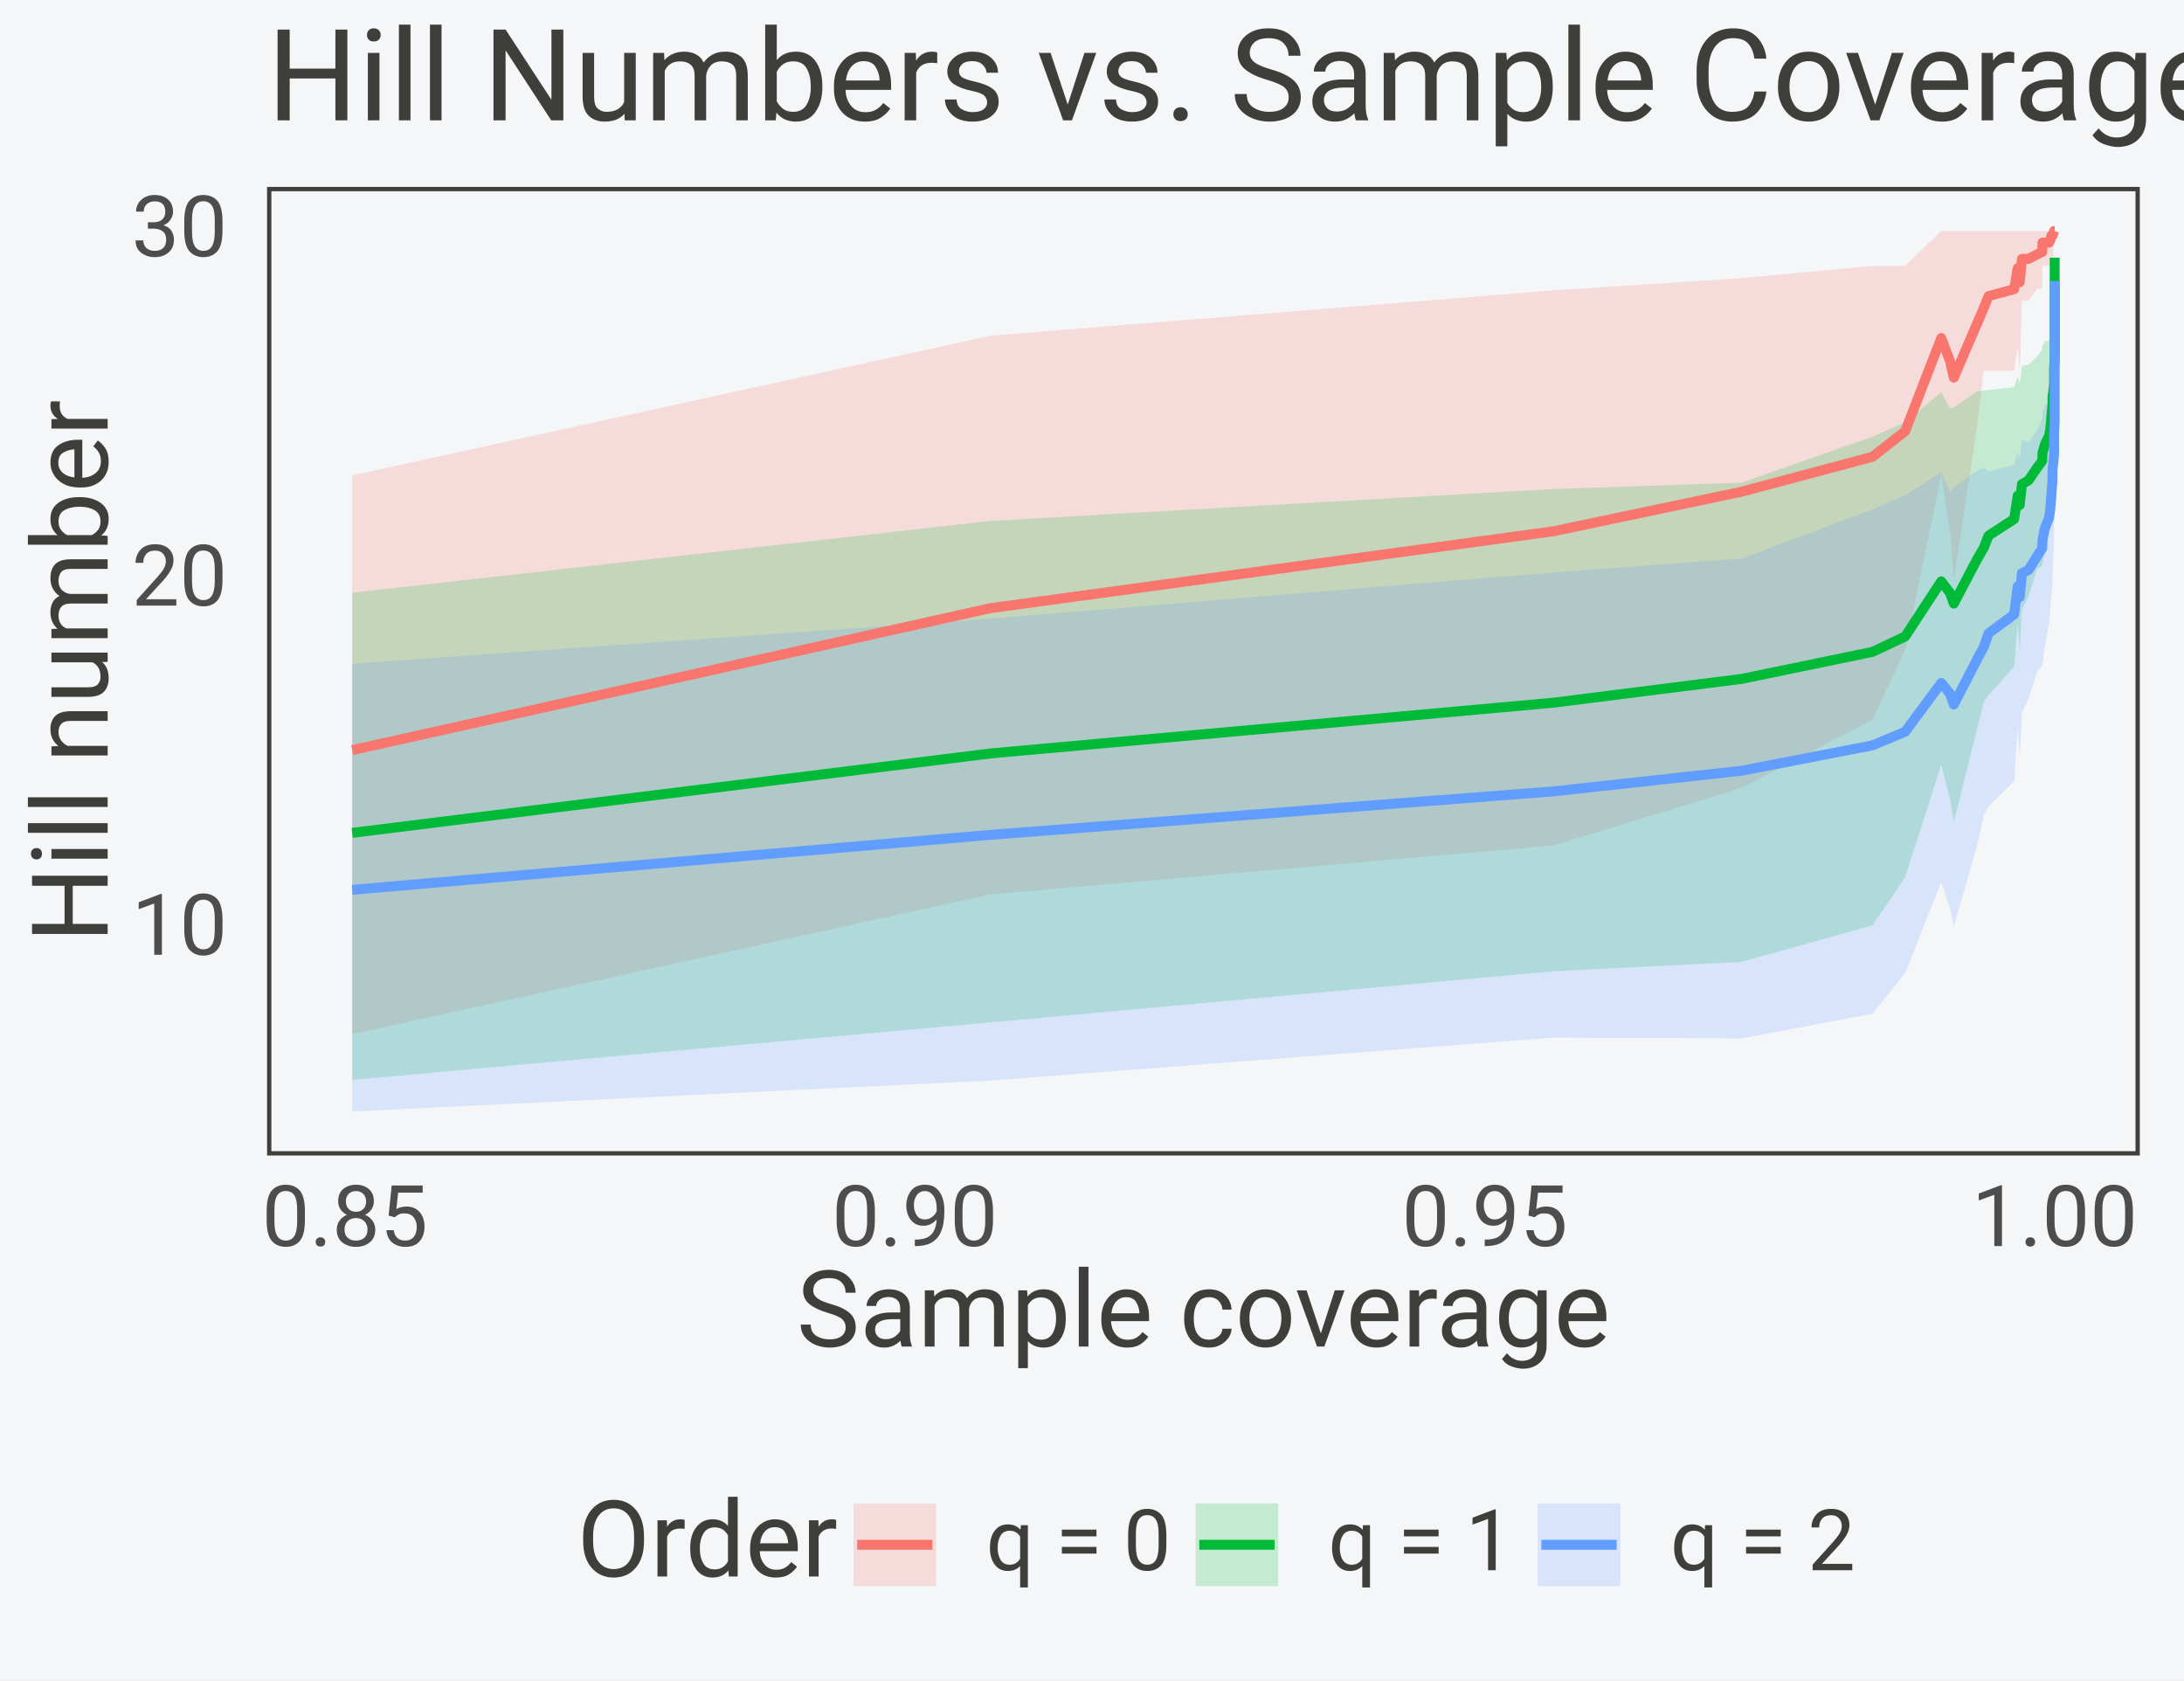
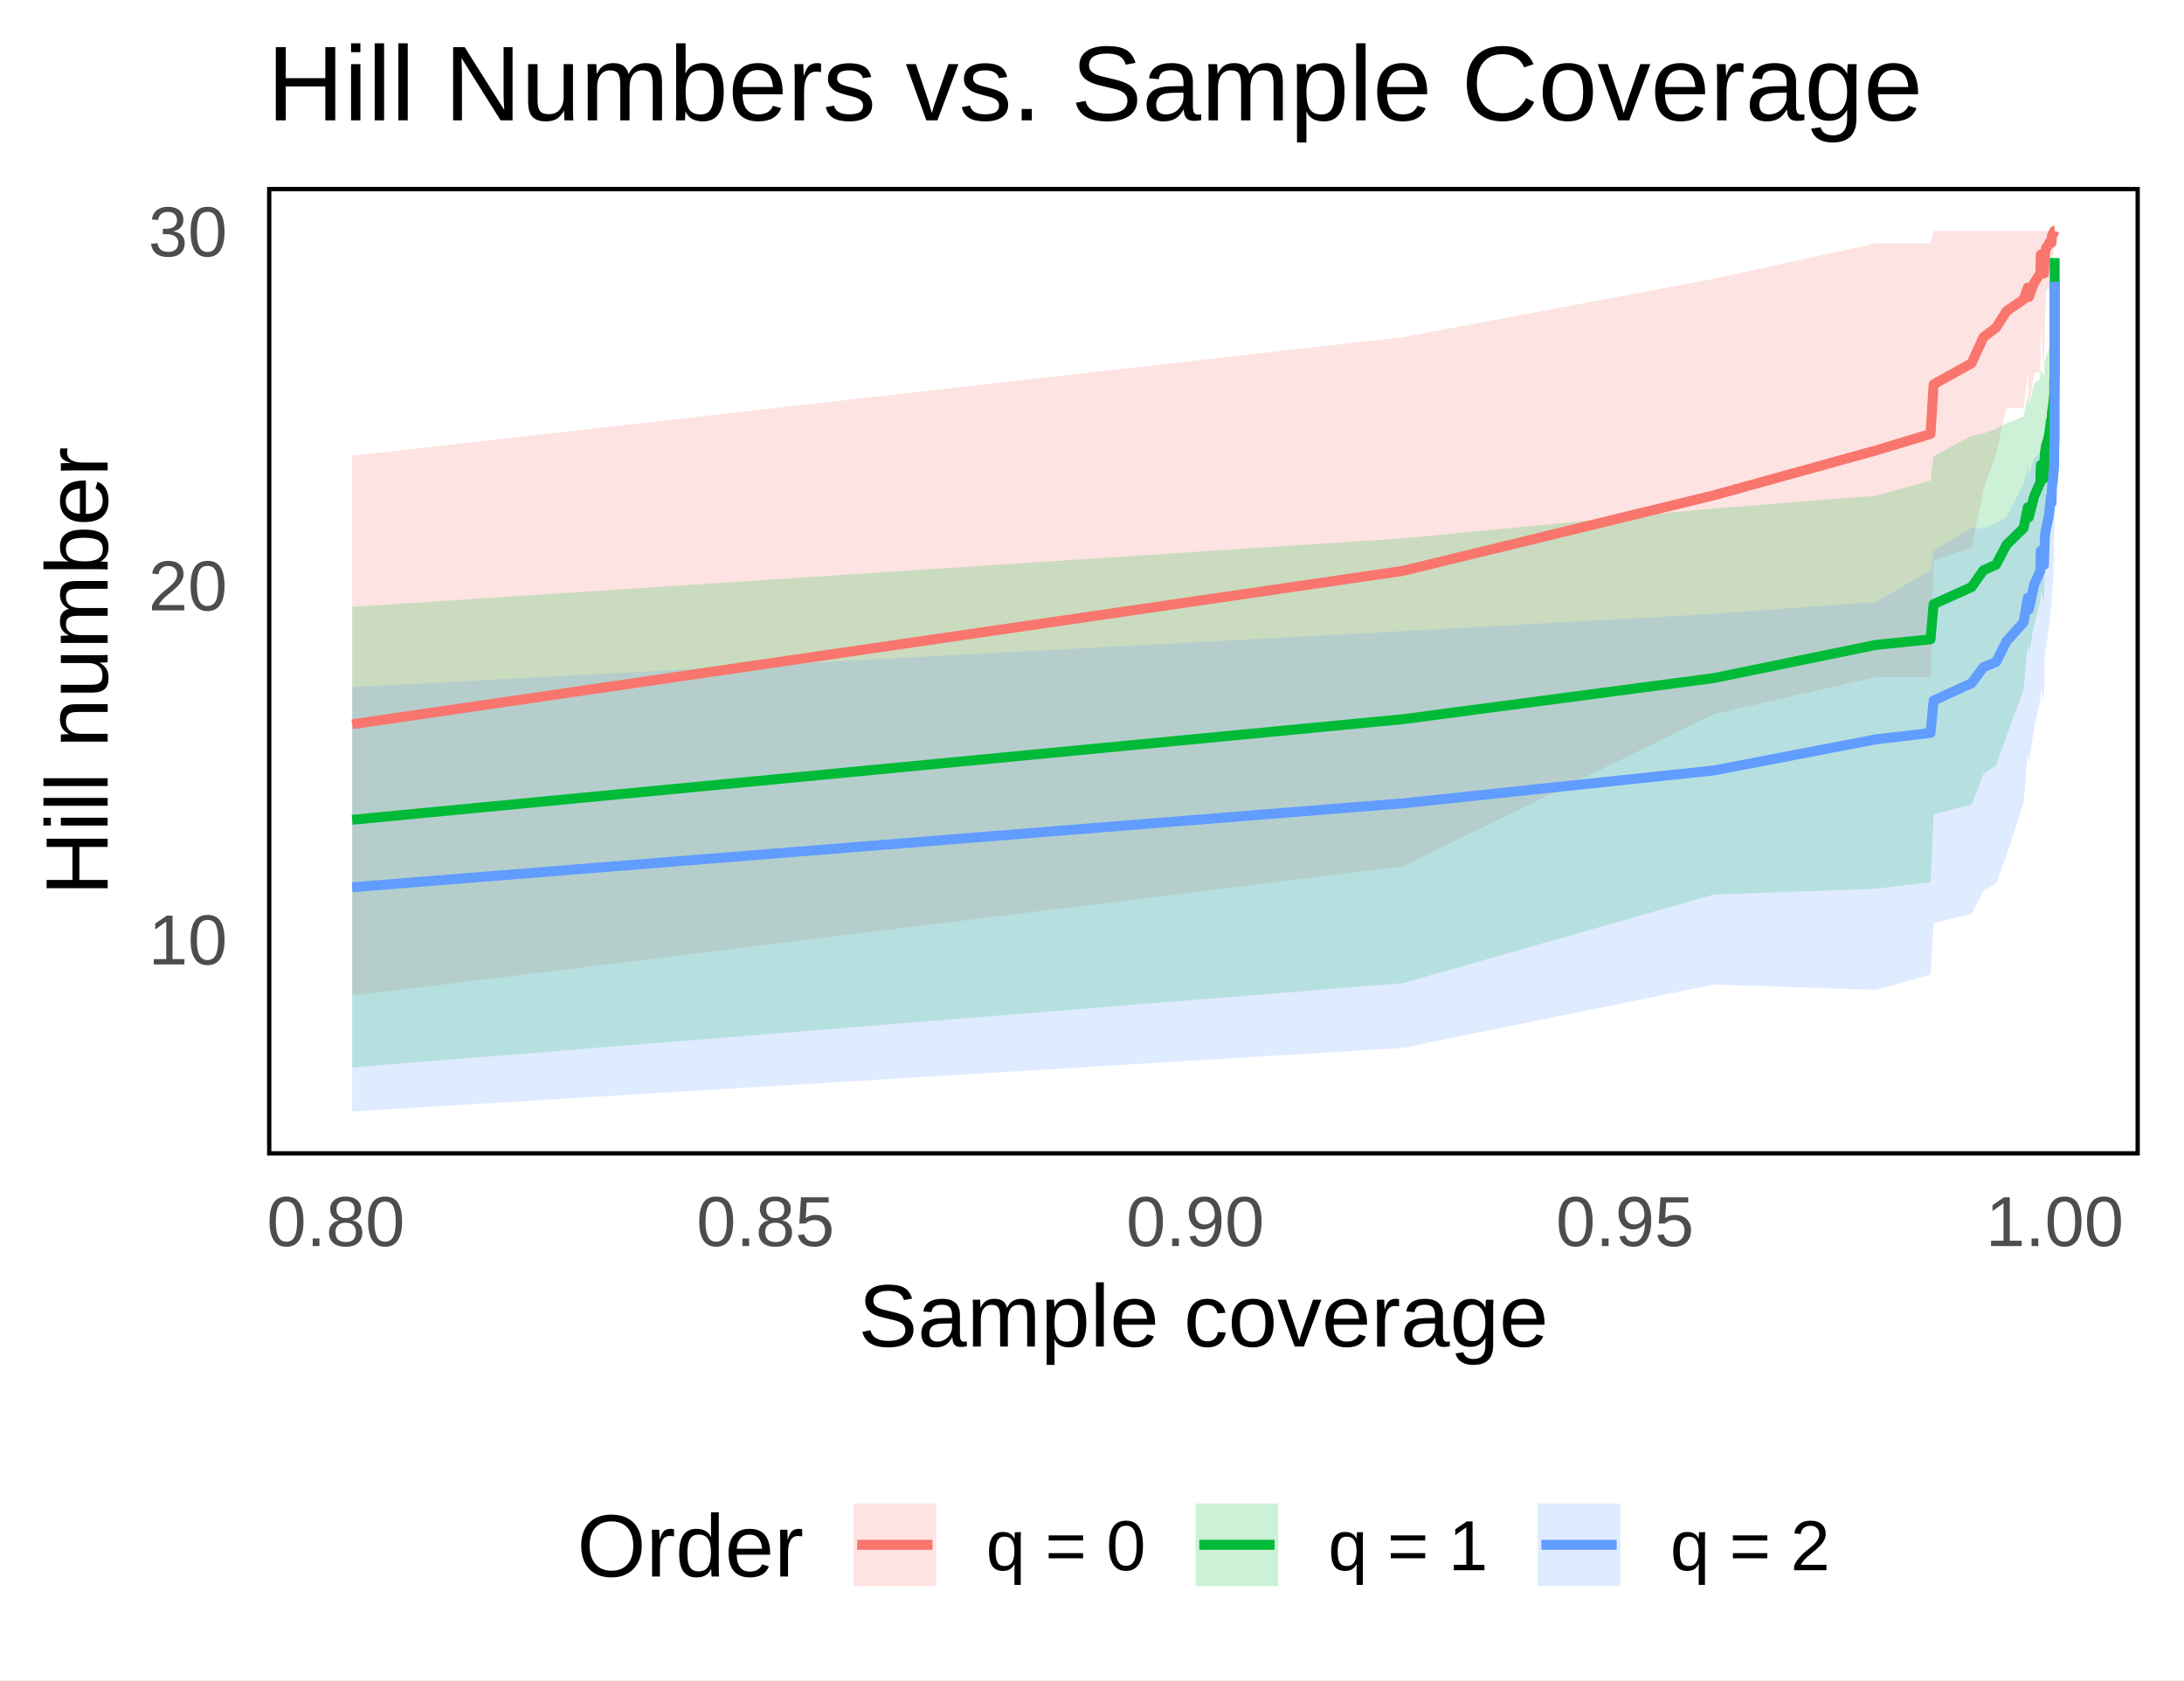
<svg xmlns="http://www.w3.org/2000/svg" width="468.00pt" height="360.00pt" viewBox="0 0 468.00 360.00">
  <g class="svglite">
    <defs>
      <style type="text/css">
-     /* theme-aware-processed */
-     .svglite line, .svglite polyline, .svglite polygon, .svglite path, .svglite circle {
+     .svglite line, .svglite polyline, .svglite polygon, .svglite path, .svglite rect, .svglite circle {
      fill: none;
-       stroke: #3E3F3A;
-       stroke-linecap: round;
-       stroke-linejoin: round;
-       stroke-miterlimit: 10.00;
-     }
-     .svglite &gt; g &gt; rect {
-       fill: none;
-       stroke: #3E3F3A;
+       stroke: #000000;
      stroke-linecap: round;
      stroke-linejoin: round;
      stroke-miterlimit: 10.00;
    }
    .svglite text {
      white-space: pre;
-       fill: #3E3F3A;
    }
    .svglite g.glyphgroup path {
      fill: inherit;
      stroke: none;
    }
  </style>
    </defs>
-     <rect class="svg-bg" width="100%" height="100%" style="stroke: none; fill: #F5F6F8;" />
+     <rect width="100%" height="100%" style="stroke: none; fill: #FFFFFF;" />
    <defs>
      <clipPath id="cpMC4wMHw0NjguMDB8MC4wMHwzNjAuMDA=">
        <rect x="0.00" y="0.00" width="468.00" height="360.00" />
      </clipPath>
    </defs>
    <g clip-path="url(#cpMC4wMHw0NjguMDB8MC4wMHwzNjAuMDA=)">
-       <rect x="0.00" y="0.00" width="468.00" height="360.00" style="stroke-width: 1.84; stroke: none;" /> fill: #F5F6F8;' /&gt;
- </g>
+       <rect x="0.00" y="0.00" width="468.00" height="360.00" style="stroke-width: 1.84; stroke: none;" />
+     </g>
    <defs>
      <clipPath id="cpNTcuMjN8NDU4LjU0fDQwLjA1fDI0Ny41OQ==">
        <rect x="57.23" y="40.05" width="401.30" height="207.53" />
      </clipPath>
    </defs>
    <g clip-path="url(#cpNTcuMjN8NDU4LjU0fDQwLjA1fDI0Ny41OQ==)">
      <rect x="57.23" y="40.05" width="401.30" height="207.53" style="stroke-width: 1.84;" />
-       <polygon points="75.47,101.86 212.26,71.93 332.89,62.21 373.21,59.59 401.26,56.97 408.25,56.97 415.98,49.49 417.87,49.49 418.67,49.49 423.61,49.49 425.11,49.49 426.11,49.49 431.60,49.49 432.36,49.49 432.80,49.49 433.27,49.49 434.66,49.49 436.58,49.49 437.62,49.49 437.67,49.49 438.21,49.49 439.09,49.49 439.36,49.49 439.59,49.49 439.81,49.49 439.83,49.49 440.01,49.49 440.16,49.49 440.17,49.49 440.17,49.49 440.17,49.49 440.29,49.49 440.29,49.49 440.29,49.49 440.29,49.49 440.29,49.49 440.29,49.49 440.29,49.49 440.29,49.49 440.29,49.49 440.29,49.49 440.29,49.49 440.29,49.49 440.29,49.49 440.29,49.49 440.29,49.49 440.29,49.49 440.29,49.49 440.29,49.49 440.29,49.49 440.29,49.49 440.29,49.49 440.29,49.49 440.29,49.49 440.29,49.49 440.29,49.49 440.29,49.49 440.29,49.49 440.29,49.49 440.29,49.49 440.29,49.49 440.29,49.49 440.29,49.49 440.29,49.49 440.29,49.49 440.29,49.49 440.29,49.49 440.29,49.49 440.29,49.49 440.29,49.49 440.29,49.49 440.29,49.49 440.29,49.49 440.29,49.49 440.29,49.49 440.29,49.49 440.29,49.49 440.29,49.49 440.29,49.49 440.29,49.49 440.29,49.49 440.29,49.49 440.29,49.49 440.29,49.49 440.29,49.49 440.29,49.49 440.29,49.49 440.29,49.49 440.29,49.49 440.17,49.49 440.17,49.49 440.17,49.49 440.16,49.49 440.01,54.35 439.83,56.97 439.81,56.97 439.59,56.97 439.36,56.97 439.09,56.97 438.21,56.97 437.67,56.97 437.62,61.83 436.58,61.83 434.66,64.45 433.27,64.45 432.80,79.42 432.36,74.18 431.60,79.42 426.11,79.42 425.11,79.42 423.61,91.76 418.67,124.31 417.87,114.21 415.98,101.86 408.25,139.27 401.26,154.24 373.21,168.83 332.89,181.17 212.26,191.65 75.47,221.58 " style="stroke-width: 0.00; stroke: none; stroke-linecap: butt; fill: #F8766D; fill-opacity: 0.20;" />
-       <polyline points="75.47,101.86 212.26,71.93 332.89,62.21 373.21,59.59 401.26,56.97 408.25,56.97 415.98,49.49 417.87,49.49 418.67,49.49 423.61,49.49 425.11,49.49 426.11,49.49 431.60,49.49 432.36,49.49 432.80,49.49 433.27,49.49 434.66,49.49 436.58,49.49 437.62,49.49 437.67,49.49 438.21,49.49 439.09,49.49 439.36,49.49 439.59,49.49 439.81,49.49 439.83,49.49 440.01,49.49 440.16,49.49 440.17,49.49 440.17,49.49 440.17,49.49 440.29,49.49 440.29,49.49 440.29,49.49 440.29,49.49 440.29,49.49 440.29,49.49 440.29,49.49 440.29,49.49 440.29,49.49 440.29,49.49 440.29,49.49 440.29,49.49 440.29,49.49 440.29,49.49 440.29,49.49 440.29,49.49 440.29,49.49 440.29,49.49 440.29,49.49 440.29,49.49 440.29,49.49 440.29,49.49 440.29,49.49 440.29,49.49 440.29,49.49 440.29,49.49 440.29,49.49 440.29,49.49 440.29,49.49 " style="stroke-width: 1.84; stroke: none; stroke-linecap: butt;" />
-       <polyline points="440.29,49.49 440.29,49.49 440.29,49.49 440.29,49.49 440.29,49.49 440.29,49.49 440.29,49.49 440.29,49.49 440.29,49.49 440.29,49.49 440.29,49.49 440.29,49.49 440.29,49.49 440.29,49.49 440.29,49.49 440.29,49.49 440.29,49.49 440.29,49.49 440.29,49.49 440.29,49.49 440.29,49.49 440.29,49.49 440.29,49.49 440.29,49.49 440.29,49.49 440.29,49.49 440.29,49.49 440.29,49.49 440.29,49.49 440.17,49.49 440.17,49.49 440.17,49.49 440.16,49.49 440.01,54.35 439.83,56.97 439.81,56.97 439.59,56.97 439.36,56.97 439.09,56.97 438.21,56.97 437.67,56.97 437.62,61.83 436.58,61.83 434.66,64.45 433.27,64.45 432.80,79.42 432.36,74.18 431.60,79.42 426.11,79.42 425.11,79.42 423.61,91.76 418.67,124.31 417.87,114.21 415.98,101.86 408.25,139.27 401.26,154.24 373.21,168.83 332.89,181.17 212.26,191.65 75.47,221.58 " style="stroke-width: 1.84; stroke: none; stroke-linecap: butt;" />
-       <polygon points="75.47,127.00 212.26,111.61 332.89,104.78 373.21,103.41 401.26,93.55 408.25,90.49 415.98,84.02 417.87,87.49 418.67,87.26 423.61,83.89 425.11,83.66 426.11,83.56 431.60,82.95 432.36,80.60 432.80,82.16 433.27,78.41 434.66,78.19 436.58,76.34 437.62,74.87 437.67,74.05 438.21,73.12 439.09,73.02 439.36,71.84 439.59,70.37 439.81,69.27 439.83,67.72 440.01,67.23 440.16,66.12 440.17,65.50 440.17,64.51 440.17,63.68 440.29,63.05 440.29,62.81 440.29,62.19 440.29,61.93 440.29,61.14 440.29,60.00 440.29,59.56 440.29,59.40 440.29,58.80 440.29,58.40 440.29,58.19 440.29,58.15 440.29,57.97 440.29,57.71 440.29,57.48 440.29,57.15 440.29,57.09 440.29,56.84 440.29,56.69 440.29,56.51 440.29,56.26 440.29,56.11 440.29,56.01 440.29,56.00 440.29,55.82 440.29,55.52 440.29,55.36 440.29,55.30 440.29,55.21 440.29,55.21 440.29,55.72 440.29,56.12 440.29,57.09 440.29,58.16 440.29,59.40 440.29,61.57 440.29,63.17 440.29,64.34 440.29,67.34 440.29,68.19 440.29,68.54 440.29,68.85 440.29,70.18 440.29,70.85 440.29,71.69 440.29,72.21 440.29,73.36 440.29,74.28 440.29,75.12 440.29,75.50 440.29,78.36 440.29,80.07 440.29,83.05 440.29,86.37 440.29,87.89 440.29,89.63 440.29,90.53 440.29,91.80 440.17,94.20 440.17,95.24 440.17,95.30 440.16,97.73 440.01,102.04 439.83,105.54 439.81,106.83 439.59,109.18 439.36,111.21 439.09,113.76 438.21,117.98 437.67,120.88 437.62,121.27 436.58,121.80 434.66,127.81 433.27,130.63 432.80,139.25 432.36,133.74 431.60,142.84 426.11,148.98 425.11,150.34 423.61,156.39 418.67,176.06 417.87,171.25 415.98,163.85 408.25,187.95 401.26,198.26 373.21,206.08 332.89,208.09 212.26,219.05 75.47,231.37 " style="stroke-width: 0.00; stroke: none; stroke-linecap: butt; fill: #00BA38; fill-opacity: 0.20;" />
-       <polyline points="75.47,127.00 212.26,111.61 332.89,104.78 373.21,103.41 401.26,93.55 408.25,90.49 415.98,84.02 417.87,87.49 418.67,87.26 423.61,83.89 425.11,83.66 426.11,83.56 431.60,82.95 432.36,80.60 432.80,82.16 433.27,78.41 434.66,78.19 436.58,76.34 437.62,74.87 437.67,74.05 438.21,73.12 439.09,73.02 439.36,71.84 439.59,70.37 439.81,69.27 439.83,67.72 440.01,67.23 440.16,66.12 440.17,65.50 440.17,64.51 440.17,63.68 440.29,63.05 440.29,62.81 440.29,62.19 440.29,61.93 440.29,61.14 440.29,60.00 440.29,59.56 440.29,59.40 440.29,58.80 440.29,58.40 440.29,58.19 440.29,58.15 440.29,57.97 440.29,57.71 440.29,57.48 440.29,57.15 440.29,57.09 440.29,56.84 440.29,56.69 440.29,56.51 440.29,56.26 440.29,56.11 440.29,56.01 440.29,56.00 440.29,55.82 440.29,55.52 440.29,55.36 440.29,55.30 440.29,55.21 " style="stroke-width: 1.84; stroke: none; stroke-linecap: butt;" />
-       <polyline points="440.29,55.21 440.29,55.72 440.29,56.12 440.29,57.09 440.29,58.16 440.29,59.40 440.29,61.57 440.29,63.17 440.29,64.34 440.29,67.34 440.29,68.19 440.29,68.54 440.29,68.85 440.29,70.18 440.29,70.85 440.29,71.69 440.29,72.21 440.29,73.36 440.29,74.28 440.29,75.12 440.29,75.50 440.29,78.36 440.29,80.07 440.29,83.05 440.29,86.37 440.29,87.89 440.29,89.63 440.29,90.53 440.29,91.80 440.17,94.20 440.17,95.24 440.17,95.30 440.16,97.73 440.01,102.04 439.83,105.54 439.81,106.83 439.59,109.18 439.36,111.21 439.09,113.76 438.21,117.98 437.67,120.88 437.62,121.27 436.58,121.80 434.66,127.81 433.27,130.63 432.80,139.25 432.36,133.74 431.60,142.84 426.11,148.98 425.11,150.34 423.61,156.39 418.67,176.06 417.87,171.25 415.98,163.85 408.25,187.95 401.26,198.26 373.21,206.08 332.89,208.09 212.26,219.05 75.47,231.37 " style="stroke-width: 1.84; stroke: none; stroke-linecap: butt;" />
-       <polygon points="75.47,142.20 212.26,132.54 332.89,122.65 373.21,119.67 401.26,109.11 408.25,106.13 415.98,101.16 417.87,105.29 418.67,104.50 423.61,100.88 425.11,100.15 426.11,101.04 431.60,99.57 432.36,96.79 432.80,98.45 433.27,94.25 434.66,94.66 436.58,92.07 437.62,89.82 437.67,88.31 438.21,86.67 439.09,86.57 439.36,85.29 439.59,83.69 439.81,81.96 439.83,79.70 440.01,79.00 440.16,77.37 440.17,76.56 440.17,74.54 440.17,73.33 440.29,72.42 440.29,72.00 440.29,71.06 440.29,70.73 440.29,69.42 440.29,68.03 440.29,67.34 440.29,67.14 440.29,66.16 440.29,65.47 440.29,65.29 440.29,64.97 440.29,64.69 440.29,64.23 440.29,63.89 440.29,63.17 440.29,62.99 440.29,62.81 440.29,62.68 440.29,62.49 440.29,62.03 440.29,61.77 440.29,61.53 440.29,61.49 440.29,61.26 440.29,60.79 440.29,60.50 440.29,60.38 440.29,60.21 440.29,60.21 440.29,61.09 440.29,61.75 440.29,63.30 440.29,65.00 440.29,66.86 440.29,69.80 440.29,71.92 440.29,73.46 440.29,77.08 440.29,78.02 440.29,78.68 440.29,79.19 440.29,80.93 440.29,81.95 440.29,83.16 440.29,83.92 440.29,85.92 440.29,86.84 440.29,87.75 440.29,88.44 440.29,91.48 440.29,93.46 440.29,97.06 440.29,100.99 440.29,102.74 440.29,104.78 440.29,105.97 440.29,107.47 440.17,110.17 440.17,111.43 440.17,111.73 440.16,115.12 440.01,119.08 439.83,122.68 439.81,124.88 439.59,127.88 439.36,130.14 439.09,133.39 438.21,138.47 437.67,142.13 437.62,142.65 436.58,143.86 434.66,149.82 433.27,152.73 432.80,162.15 432.36,155.99 431.60,167.37 426.11,172.84 425.11,174.53 423.61,181.37 418.67,198.51 417.87,194.66 415.98,188.95 408.25,208.48 401.26,217.19 373.21,222.49 332.89,222.32 212.26,231.51 75.47,238.15 " style="stroke-width: 0.00; stroke: none; stroke-linecap: butt; fill: #619CFF; fill-opacity: 0.20;" />
-       <polyline points="75.47,142.20 212.26,132.54 332.89,122.65 373.21,119.67 401.26,109.11 408.25,106.13 415.98,101.16 417.87,105.29 418.67,104.50 423.61,100.88 425.11,100.15 426.11,101.04 431.60,99.57 432.36,96.79 432.80,98.45 433.27,94.25 434.66,94.66 436.58,92.07 437.62,89.82 437.67,88.31 438.21,86.67 439.09,86.57 439.36,85.29 439.59,83.69 439.81,81.96 439.83,79.70 440.01,79.00 440.16,77.37 440.17,76.56 440.17,74.54 440.17,73.33 440.29,72.42 440.29,72.00 440.29,71.06 440.29,70.73 440.29,69.42 440.29,68.03 440.29,67.34 440.29,67.14 440.29,66.16 440.29,65.47 440.29,65.29 440.29,64.97 440.29,64.69 440.29,64.23 440.29,63.89 440.29,63.17 440.29,62.99 440.29,62.81 440.29,62.68 440.29,62.49 440.29,62.03 440.29,61.77 440.29,61.53 440.29,61.49 440.29,61.26 440.29,60.79 440.29,60.50 440.29,60.38 440.29,60.21 " style="stroke-width: 1.84; stroke: none; stroke-linecap: butt;" />
-       <polyline points="440.29,60.21 440.29,61.09 440.29,61.75 440.29,63.30 440.29,65.00 440.29,66.86 440.29,69.80 440.29,71.92 440.29,73.46 440.29,77.08 440.29,78.02 440.29,78.68 440.29,79.19 440.29,80.93 440.29,81.95 440.29,83.16 440.29,83.92 440.29,85.92 440.29,86.84 440.29,87.75 440.29,88.44 440.29,91.48 440.29,93.46 440.29,97.06 440.29,100.99 440.29,102.74 440.29,104.78 440.29,105.97 440.29,107.47 440.17,110.17 440.17,111.43 440.17,111.73 440.16,115.12 440.01,119.08 439.83,122.68 439.81,124.88 439.59,127.88 439.36,130.14 439.09,133.39 438.21,138.47 437.67,142.13 437.62,142.65 436.58,143.86 434.66,149.82 433.27,152.73 432.80,162.15 432.36,155.99 431.60,167.37 426.11,172.84 425.11,174.53 423.61,181.37 418.67,198.51 417.87,194.66 415.98,188.95 408.25,208.48 401.26,217.19 373.21,222.49 332.89,222.32 212.26,231.51 75.47,238.15 " style="stroke-width: 1.84; stroke: none; stroke-linecap: butt;" />
-       <polyline points="75.47,160.72 212.26,130.30 332.89,113.83 373.21,105.35 401.26,97.87 408.25,92.39 415.98,72.43 417.87,77.42 418.67,80.91 423.61,69.44 425.11,65.95 426.11,63.45 431.60,61.96 432.36,57.47 432.80,60.46 433.27,55.47 434.66,55.47 436.58,54.48 437.62,53.98 437.67,51.98 438.21,51.98 439.09,51.98 439.36,51.48 439.59,50.48 439.81,50.48 439.83,50.48 440.01,49.99 440.16,49.49 440.17,49.49 440.17,49.49 440.17,49.49 440.29,49.49 440.29,49.49 440.29,49.49 440.29,49.49 440.29,49.49 440.29,49.49 440.29,49.49 440.29,49.49 440.29,49.49 440.29,49.49 440.29,49.49 440.29,49.49 440.29,49.49 440.29,49.49 440.29,49.49 440.29,49.49 440.29,49.49 440.29,49.49 440.29,49.49 440.29,49.49 440.29,49.49 440.29,49.49 440.29,49.49 440.29,49.49 440.29,49.49 440.29,49.49 440.29,49.49 440.29,49.49 440.29,49.49 " style="stroke-width: 2.13; stroke: #F8766D; stroke-linecap: butt;" />
-       <polyline points="75.47,178.45 212.26,161.43 332.89,150.56 373.21,145.46 401.26,139.67 408.25,136.37 415.98,124.56 417.87,127.05 418.67,129.33 423.61,119.93 425.11,117.34 426.11,114.78 431.60,111.21 432.36,106.20 432.80,108.20 433.27,103.74 434.66,102.94 436.58,100.15 437.62,98.75 437.67,97.07 438.21,95.15 439.09,93.37 439.36,91.80 439.59,89.18 439.81,86.74 439.83,84.98 440.01,83.73 440.16,82.35 440.17,81.02 440.17,79.95 440.17,78.90 440.29,77.14 440.29,75.98 440.29,74.82 440.29,73.89 440.29,72.80 440.29,71.34 440.29,70.25 440.29,69.23 440.29,68.00 440.29,67.40 440.29,66.88 440.29,66.25 440.29,65.48 440.29,64.81 440.29,63.83 440.29,63.09 440.29,62.26 440.29,61.44 440.29,60.80 440.29,60.34 440.29,59.43 440.29,58.69 440.29,57.88 440.29,57.29 440.29,56.77 440.29,56.24 440.29,55.74 440.29,55.47 440.29,55.21 " style="stroke-width: 2.13; stroke: #00BA38; stroke-linecap: butt;" />
-       <polyline points="75.47,190.65 212.26,178.87 332.89,169.56 373.21,165.14 401.26,159.70 408.25,156.78 415.98,146.34 417.87,148.63 418.67,150.95 423.61,141.38 425.11,138.58 426.11,135.71 431.60,131.64 432.36,125.63 432.80,127.93 433.27,122.82 434.66,122.13 436.58,119.07 437.62,117.46 437.67,115.70 438.21,113.07 439.09,110.96 439.36,108.97 439.59,105.90 439.81,103.01 439.83,100.60 440.01,99.02 440.16,97.34 440.17,95.57 440.17,93.97 440.17,92.54 440.29,90.44 440.29,88.92 440.29,87.35 440.29,86.09 440.29,84.71 440.29,82.90 440.29,81.44 440.29,80.21 440.29,78.67 440.29,77.80 440.29,77.05 440.29,76.17 440.29,75.12 440.29,74.17 440.29,72.78 440.29,71.71 440.29,70.60 440.29,69.46 440.29,68.49 440.29,67.86 440.29,66.66 440.29,65.62 440.29,64.46 440.29,63.58 440.29,62.76 440.29,61.93 440.29,61.12 440.29,60.67 440.29,60.21 " style="stroke-width: 2.13; stroke: #619CFF; stroke-linecap: butt;" />
+       <polygon points="75.47,97.66 300.65,72.24 367.23,59.73 401.93,52.14 413.69,52.14 414.34,49.49 422.49,49.49 425.03,49.49 427.72,49.49 429.96,49.49 433.62,49.49 434.53,49.49 434.75,49.49 435.89,49.49 437.21,49.49 437.32,49.49 437.99,49.49 438.18,49.49 438.47,49.49 438.93,49.49 439.13,49.49 439.50,49.49 439.62,49.49 439.70,49.49 439.95,49.49 440.06,49.49 440.19,49.49 440.19,49.49 440.20,49.49 440.29,49.49 440.29,49.49 440.29,49.49 440.29,49.49 440.29,49.49 440.29,49.49 440.29,49.49 440.29,49.49 440.29,49.49 440.29,49.49 440.29,49.49 440.29,49.49 440.29,49.49 440.29,49.49 440.29,49.49 440.29,49.49 440.29,49.49 440.29,49.49 440.29,49.49 440.29,49.49 440.29,49.49 440.29,49.49 440.29,49.49 440.29,49.49 440.29,49.49 440.29,49.49 440.29,49.49 440.29,49.49 440.29,49.49 440.29,49.49 440.29,49.49 440.29,49.49 440.29,49.49 440.29,49.49 440.29,49.49 440.29,49.49 440.29,49.49 440.29,49.49 440.29,49.49 440.29,49.49 440.29,49.49 440.29,49.49 440.29,49.49 440.29,49.49 440.29,49.49 440.29,49.49 440.29,49.49 440.29,49.49 440.29,49.49 440.29,49.49 440.29,49.49 440.29,49.49 440.29,49.49 440.29,49.49 440.29,49.49 440.29,49.49 440.29,49.49 440.29,49.49 440.29,49.49 440.29,49.49 440.29,49.49 440.29,49.49 440.20,49.49 440.19,49.49 440.19,49.49 440.06,54.42 439.95,54.42 439.70,57.07 439.62,62.00 439.50,62.00 439.13,62.00 438.93,62.00 438.47,62.00 438.18,69.59 437.99,79.83 437.32,69.59 437.21,79.83 435.89,79.83 434.75,87.42 434.53,79.83 433.62,87.42 429.96,87.42 427.72,97.28 425.03,104.86 422.49,117.38 414.34,120.03 413.69,145.07 401.93,145.07 367.23,153.03 300.65,185.65 75.47,213.34 " style="stroke-width: 0.00; stroke: none; stroke-linecap: butt; fill: #F8766D; fill-opacity: 0.20;" />
+       <polyline points="75.47,97.66 300.65,72.24 367.23,59.73 401.93,52.14 413.69,52.14 414.34,49.49 422.49,49.49 425.03,49.49 427.72,49.49 429.96,49.49 433.62,49.49 434.53,49.49 434.75,49.49 435.89,49.49 437.21,49.49 437.32,49.49 437.99,49.49 438.18,49.49 438.47,49.49 438.93,49.49 439.13,49.49 439.50,49.49 439.62,49.49 439.70,49.49 439.95,49.49 440.06,49.49 440.19,49.49 440.19,49.49 440.20,49.49 440.29,49.49 440.29,49.49 440.29,49.49 440.29,49.49 440.29,49.49 440.29,49.49 440.29,49.49 440.29,49.49 440.29,49.49 440.29,49.49 440.29,49.49 440.29,49.49 440.29,49.49 440.29,49.49 440.29,49.49 440.29,49.49 440.29,49.49 440.29,49.49 440.29,49.49 440.29,49.49 440.29,49.49 440.29,49.49 440.29,49.49 440.29,49.49 440.29,49.49 440.29,49.49 440.29,49.49 440.29,49.49 440.29,49.49 440.29,49.49 440.29,49.49 " style="stroke-width: 1.84; stroke: none; stroke-linecap: butt;" />
+       <polyline points="440.29,49.49 440.29,49.49 440.29,49.49 440.29,49.49 440.29,49.49 440.29,49.49 440.29,49.49 440.29,49.49 440.29,49.49 440.29,49.49 440.29,49.49 440.29,49.49 440.29,49.49 440.29,49.49 440.29,49.49 440.29,49.49 440.29,49.49 440.29,49.49 440.29,49.49 440.29,49.49 440.29,49.49 440.29,49.49 440.29,49.49 440.29,49.49 440.29,49.49 440.29,49.49 440.29,49.49 440.29,49.49 440.29,49.49 440.29,49.49 440.29,49.49 440.20,49.49 440.19,49.49 440.19,49.49 440.06,54.42 439.95,54.42 439.70,57.07 439.62,62.00 439.50,62.00 439.13,62.00 438.93,62.00 438.47,62.00 438.18,69.59 437.99,79.83 437.32,69.59 437.21,79.83 435.89,79.83 434.75,87.42 434.53,79.83 433.62,87.42 429.96,87.42 427.72,97.28 425.03,104.86 422.49,117.38 414.34,120.03 413.69,145.07 401.93,145.07 367.23,153.03 300.65,185.65 75.47,213.34 " style="stroke-width: 1.84; stroke: none; stroke-linecap: butt;" />
+       <polygon points="75.47,130.03 300.65,115.35 367.23,108.95 401.93,106.23 413.69,102.98 414.34,97.77 422.49,93.34 425.03,92.87 427.72,91.87 429.96,90.68 433.62,89.28 434.53,84.75 434.75,87.16 435.89,82.16 437.21,81.11 437.32,79.13 437.99,80.56 438.18,77.27 438.47,76.39 438.93,74.78 439.13,74.25 439.50,73.43 439.62,73.45 439.70,73.35 439.95,72.35 440.06,72.30 440.19,71.28 440.19,70.85 440.20,69.97 440.29,67.99 440.29,66.88 440.29,66.00 440.29,64.92 440.29,64.14 440.29,63.06 440.29,62.46 440.29,61.71 440.29,60.41 440.29,60.15 440.29,59.91 440.29,59.76 440.29,59.79 440.29,59.05 440.29,58.32 440.29,58.20 440.29,57.54 440.29,57.34 440.29,57.11 440.29,56.91 440.29,56.80 440.29,56.54 440.29,56.38 440.29,56.17 440.29,55.96 440.29,55.89 440.29,55.72 440.29,55.56 440.29,55.43 440.29,55.38 440.29,55.29 440.29,55.29 440.29,55.81 440.29,56.21 440.29,57.19 440.29,58.28 440.29,59.54 440.29,61.74 440.29,63.99 440.29,64.55 440.29,67.58 440.29,68.44 440.29,68.91 440.29,69.39 440.29,69.77 440.29,71.05 440.29,72.04 440.29,72.56 440.29,72.97 440.29,74.73 440.29,75.80 440.29,77.41 440.29,81.92 440.29,83.14 440.29,85.57 440.29,86.96 440.29,90.77 440.29,91.51 440.29,93.24 440.29,94.29 440.29,95.45 440.29,96.03 440.20,98.43 440.19,100.37 440.19,102.18 440.06,105.52 439.95,106.59 439.70,109.15 439.62,111.39 439.50,110.98 439.13,114.84 438.93,115.28 438.47,117.38 438.18,120.30 437.99,128.88 437.32,126.59 437.21,128.81 435.89,133.85 434.75,139.84 434.53,137.79 433.62,147.78 429.96,157.78 427.72,164.02 425.03,165.83 422.49,172.36 414.34,174.52 413.69,189.02 401.93,190.44 367.23,191.66 300.65,210.65 75.47,228.70 " style="stroke-width: 0.00; stroke: none; stroke-linecap: butt; fill: #00BA38; fill-opacity: 0.20;" />
+       <polyline points="75.47,130.03 300.65,115.35 367.23,108.95 401.93,106.23 413.69,102.98 414.34,97.77 422.49,93.34 425.03,92.87 427.72,91.87 429.96,90.68 433.62,89.28 434.53,84.75 434.75,87.16 435.89,82.16 437.21,81.11 437.32,79.13 437.99,80.56 438.18,77.27 438.47,76.39 438.93,74.78 439.13,74.25 439.50,73.43 439.62,73.45 439.70,73.35 439.95,72.35 440.06,72.30 440.19,71.28 440.19,70.85 440.20,69.97 440.29,67.99 440.29,66.88 440.29,66.00 440.29,64.92 440.29,64.14 440.29,63.06 440.29,62.46 440.29,61.71 440.29,60.41 440.29,60.15 440.29,59.91 440.29,59.76 440.29,59.79 440.29,59.05 440.29,58.32 440.29,58.20 440.29,57.54 440.29,57.34 440.29,57.11 440.29,56.91 440.29,56.80 440.29,56.54 440.29,56.38 440.29,56.17 440.29,55.96 440.29,55.89 440.29,55.72 440.29,55.56 440.29,55.43 440.29,55.38 440.29,55.29 " style="stroke-width: 1.84; stroke: none; stroke-linecap: butt;" />
+       <polyline points="440.29,55.29 440.29,55.81 440.29,56.21 440.29,57.19 440.29,58.28 440.29,59.54 440.29,61.74 440.29,63.99 440.29,64.55 440.29,67.58 440.29,68.44 440.29,68.91 440.29,69.39 440.29,69.77 440.29,71.05 440.29,72.04 440.29,72.56 440.29,72.97 440.29,74.73 440.29,75.80 440.29,77.41 440.29,81.92 440.29,83.14 440.29,85.57 440.29,86.96 440.29,90.77 440.29,91.51 440.29,93.24 440.29,94.29 440.29,95.45 440.29,96.03 440.20,98.43 440.19,100.37 440.19,102.18 440.06,105.52 439.95,106.59 439.70,109.15 439.62,111.39 439.50,110.98 439.13,114.84 438.93,115.28 438.47,117.38 438.18,120.30 437.99,128.88 437.32,126.59 437.21,128.81 435.89,133.85 434.75,139.84 434.53,137.79 433.62,147.78 429.96,157.78 427.72,164.02 425.03,165.83 422.49,172.36 414.34,174.52 413.69,189.02 401.93,190.44 367.23,191.66 300.65,210.65 75.47,228.70 " style="stroke-width: 1.84; stroke: none; stroke-linecap: butt;" />
+       <polygon points="75.47,147.23 300.65,135.23 367.23,131.53 401.93,128.97 413.69,122.23 414.34,117.96 422.49,113.10 425.03,113.24 427.72,112.11 429.96,110.86 433.62,103.61 434.53,99.87 434.75,101.79 435.89,98.15 437.21,96.97 437.32,94.61 437.99,96.23 438.18,92.06 438.47,91.64 438.93,89.65 439.13,88.53 439.50,87.12 439.62,87.27 439.70,86.78 439.95,85.31 440.06,84.77 440.19,83.24 440.19,82.44 440.20,81.13 440.29,78.66 440.29,77.06 440.29,75.78 440.29,74.37 440.29,73.37 440.29,71.92 440.29,71.04 440.29,69.91 440.29,68.34 440.29,68.04 440.29,67.94 440.29,67.86 440.29,67.93 440.29,66.63 440.29,65.17 440.29,64.99 440.29,64.00 440.29,63.63 440.29,63.27 440.29,63.07 440.29,63.04 440.29,62.67 440.29,62.26 440.29,61.88 440.29,61.62 440.29,61.47 440.29,61.23 440.29,60.88 440.29,60.66 440.29,60.53 440.29,60.36 440.29,60.36 440.29,61.26 440.29,61.92 440.29,63.49 440.29,65.22 440.29,67.10 440.29,70.08 440.29,73.02 440.29,73.79 440.29,77.46 440.29,78.42 440.29,79.24 440.29,80.03 440.29,80.64 440.29,82.31 440.29,83.64 440.29,84.40 440.29,85.13 440.29,87.34 440.29,88.83 440.29,90.69 440.29,95.36 440.29,97.14 440.29,99.95 440.29,101.64 440.29,105.53 440.29,106.39 440.29,108.49 440.29,110.03 440.29,111.71 440.29,112.52 440.20,115.10 440.19,117.64 440.19,119.92 440.06,122.85 439.95,124.53 439.70,127.48 439.62,130.42 439.50,129.77 439.13,133.85 438.93,135.03 438.47,138.66 438.18,139.72 437.99,149.90 437.32,147.70 437.21,150.15 435.89,155.95 434.75,163.55 434.53,160.99 433.62,172.09 429.96,183.30 427.72,189.36 425.03,190.80 422.49,195.83 414.34,197.77 413.69,208.84 401.93,212.09 367.23,210.95 300.65,224.52 75.47,238.15 " style="stroke-width: 0.00; stroke: none; stroke-linecap: butt; fill: #619CFF; fill-opacity: 0.20;" />
+       <polyline points="75.47,147.23 300.65,135.23 367.23,131.53 401.93,128.97 413.69,122.23 414.34,117.96 422.49,113.10 425.03,113.24 427.72,112.11 429.96,110.86 433.62,103.61 434.53,99.87 434.75,101.79 435.89,98.15 437.21,96.97 437.32,94.61 437.99,96.23 438.18,92.06 438.47,91.64 438.93,89.65 439.13,88.53 439.50,87.12 439.62,87.27 439.70,86.78 439.95,85.31 440.06,84.77 440.19,83.24 440.19,82.44 440.20,81.13 440.29,78.66 440.29,77.06 440.29,75.78 440.29,74.37 440.29,73.37 440.29,71.92 440.29,71.04 440.29,69.91 440.29,68.34 440.29,68.04 440.29,67.94 440.29,67.86 440.29,67.93 440.29,66.63 440.29,65.17 440.29,64.99 440.29,64.00 440.29,63.63 440.29,63.27 440.29,63.07 440.29,63.04 440.29,62.67 440.29,62.26 440.29,61.88 440.29,61.62 440.29,61.47 440.29,61.23 440.29,60.88 440.29,60.66 440.29,60.53 440.29,60.36 " style="stroke-width: 1.84; stroke: none; stroke-linecap: butt;" />
+       <polyline points="440.29,60.36 440.29,61.26 440.29,61.92 440.29,63.49 440.29,65.22 440.29,67.10 440.29,70.08 440.29,73.02 440.29,73.79 440.29,77.46 440.29,78.42 440.29,79.24 440.29,80.03 440.29,80.64 440.29,82.31 440.29,83.64 440.29,84.40 440.29,85.13 440.29,87.34 440.29,88.83 440.29,90.69 440.29,95.36 440.29,97.14 440.29,99.95 440.29,101.64 440.29,105.53 440.29,106.39 440.29,108.49 440.29,110.03 440.29,111.71 440.29,112.52 440.20,115.10 440.19,117.64 440.19,119.92 440.06,122.85 439.95,124.53 439.70,127.48 439.62,130.42 439.50,129.77 439.13,133.85 438.93,135.03 438.47,138.66 438.18,139.72 437.99,149.90 437.32,147.70 437.21,150.15 435.89,155.95 434.75,163.55 434.53,160.99 433.62,172.09 429.96,183.30 427.72,189.36 425.03,190.80 422.49,195.83 414.34,197.77 413.69,208.84 401.93,212.09 367.23,210.95 300.65,224.52 75.47,238.15 " style="stroke-width: 1.84; stroke: none; stroke-linecap: butt;" />
+       <polyline points="75.47,155.18 300.65,122.31 367.23,106.13 401.93,96.52 413.69,92.98 414.34,82.36 422.49,77.81 425.03,72.24 427.72,70.22 429.96,66.68 433.62,64.15 434.53,61.62 434.75,63.65 435.89,60.61 437.21,58.59 437.32,54.54 437.99,58.59 438.18,54.54 438.47,53.03 438.93,52.52 439.13,52.02 439.50,51.51 439.62,52.02 439.70,50.50 439.95,49.99 440.06,49.99 440.19,49.49 440.19,49.49 440.20,49.49 440.29,49.49 440.29,49.49 440.29,49.49 440.29,49.49 440.29,49.49 440.29,49.49 440.29,49.49 440.29,49.49 440.29,49.49 440.29,49.49 440.29,49.49 440.29,49.49 440.29,49.49 440.29,49.49 440.29,49.49 440.29,49.49 440.29,49.49 440.29,49.49 440.29,49.49 440.29,49.49 440.29,49.49 440.29,49.49 440.29,49.49 440.29,49.49 440.29,49.49 440.29,49.49 440.29,49.49 440.29,49.49 440.29,49.49 440.29,49.49 440.29,49.49 " style="stroke-width: 2.13; stroke: #F8766D; stroke-linecap: butt;" />
+       <polyline points="75.47,175.65 300.65,154.09 367.23,145.29 401.93,138.18 413.69,136.98 414.34,129.45 422.49,125.78 425.03,122.17 427.72,120.99 429.96,116.74 433.62,113.14 434.53,108.68 434.75,110.83 435.89,106.32 437.21,103.35 437.32,99.63 437.99,102.48 438.18,97.09 438.47,95.45 438.93,93.90 439.13,92.85 439.50,90.03 439.62,91.21 439.70,88.36 439.95,86.87 440.06,85.62 440.19,84.48 440.19,83.17 440.20,81.58 440.29,80.01 440.29,79.16 440.29,78.41 440.29,76.73 440.29,75.62 440.29,74.31 440.29,73.02 440.29,71.96 440.29,70.43 440.29,69.56 440.29,68.35 440.29,67.27 440.29,66.26 440.29,65.28 440.29,64.64 440.29,64.21 440.29,63.40 440.29,62.51 440.29,61.94 440.29,61.44 440.29,60.82 440.29,60.07 440.29,59.29 440.29,58.50 440.29,57.73 440.29,57.13 440.29,56.62 440.29,56.22 440.29,55.79 440.29,55.53 440.29,55.29 " style="stroke-width: 2.13; stroke: #00BA38; stroke-linecap: butt;" />
+       <polyline points="75.47,190.10 300.65,172.12 367.23,165.08 401.93,158.42 413.69,157.03 414.34,150.10 422.49,146.37 425.03,142.94 427.72,141.85 429.96,137.40 433.62,133.35 434.53,128.09 434.75,130.59 435.89,125.27 437.21,122.28 437.32,118.02 437.99,121.06 438.18,114.94 438.47,113.06 438.93,111.07 439.13,109.78 439.50,106.27 439.62,107.77 439.70,104.37 439.95,102.62 440.06,101.07 440.19,99.64 440.19,98.05 440.20,96.04 440.29,94.14 440.29,93.01 440.29,91.99 440.29,89.80 440.29,88.38 440.29,86.75 440.29,85.13 440.29,83.75 440.29,81.99 440.29,80.75 440.29,79.25 440.29,77.82 440.29,76.51 440.29,75.11 440.29,74.16 440.29,73.55 440.29,72.34 440.29,71.09 440.29,70.20 440.29,69.44 440.29,68.60 440.29,67.58 440.29,66.50 440.29,65.36 440.29,64.27 440.29,63.40 440.29,62.59 440.29,61.94 440.29,61.24 440.29,60.79 440.29,60.36 " style="stroke-width: 2.13; stroke: #619CFF; stroke-linecap: butt;" />
    </g>
    <g clip-path="url(#cpMC4wMHw0NjguMDB8MC4wMHwzNjAuMDA=)">
-       <text x="48.71" y="204.57" text-anchor="end" style="font-size: 1.52em;fill: #4D4D4D; font-family: &quot;Roboto&quot;, -apple-system, BlinkMacSystemFont, &quot;Segoe UI&quot;, system-ui, sans-serif;">10</text>
-       <text x="48.71" y="129.75" text-anchor="end" style="font-size: 1.52em;fill: #4D4D4D; font-family: &quot;Roboto&quot;, -apple-system, BlinkMacSystemFont, &quot;Segoe UI&quot;, system-ui, sans-serif;">20</text>
-       <text x="48.71" y="54.92" text-anchor="end" style="font-size: 1.52em;fill: #4D4D4D; font-family: &quot;Roboto&quot;, -apple-system, BlinkMacSystemFont, &quot;Segoe UI&quot;, system-ui, sans-serif;">30</text>
-       <text x="73.90" y="266.98" text-anchor="middle" style="font-size: 1.52em;fill: #4D4D4D; font-family: &quot;Roboto&quot;, -apple-system, BlinkMacSystemFont, &quot;Segoe UI&quot;, system-ui, sans-serif;">0.85</text>
-       <text x="196.03" y="266.98" text-anchor="middle" style="font-size: 1.52em;fill: #4D4D4D; font-family: &quot;Roboto&quot;, -apple-system, BlinkMacSystemFont, &quot;Segoe UI&quot;, system-ui, sans-serif;">0.90</text>
-       <text x="318.16" y="266.98" text-anchor="middle" style="font-size: 1.52em;fill: #4D4D4D; font-family: &quot;Roboto&quot;, -apple-system, BlinkMacSystemFont, &quot;Segoe UI&quot;, system-ui, sans-serif;">0.95</text>
-       <text x="440.29" y="266.98" text-anchor="middle" style="font-size: 1.52em;fill: #4D4D4D; font-family: &quot;Roboto&quot;, -apple-system, BlinkMacSystemFont, &quot;Segoe UI&quot;, system-ui, sans-serif;">1.00</text>
-       <text x="257.88" y="288.51" text-anchor="middle" style="font-size: 1.9em; font-family: &quot;Roboto&quot;, -apple-system, BlinkMacSystemFont, &quot;Segoe UI&quot;, system-ui, sans-serif;">Sample coverage</text>
-       <text transform="translate(23.07,143.82) rotate(-90)" text-anchor="middle" style="font-size: 1.9em; font-family: &quot;Roboto&quot;, -apple-system, BlinkMacSystemFont, &quot;Segoe UI&quot;, system-ui, sans-serif;">Hill number</text>
-       <text x="123.64" y="337.79" style="font-size: 1.9em; font-family: &quot;Roboto&quot;, -apple-system, BlinkMacSystemFont, &quot;Segoe UI&quot;, system-ui, sans-serif;">Order</text>
+       <text x="48.71" y="206.64" text-anchor="end" style="font-size: 15.20px;fill: #4D4D4D; font-family: &quot;Arial&quot;;" textLength="16.91px" lengthAdjust="spacingAndGlyphs">10</text>
+       <text x="48.71" y="130.78" text-anchor="end" style="font-size: 15.20px;fill: #4D4D4D; font-family: &quot;Arial&quot;;" textLength="16.91px" lengthAdjust="spacingAndGlyphs">20</text>
+       <text x="48.71" y="54.92" text-anchor="end" style="font-size: 15.20px;fill: #4D4D4D; font-family: &quot;Arial&quot;;" textLength="16.91px" lengthAdjust="spacingAndGlyphs">30</text>
+       <text x="71.96" y="266.98" text-anchor="middle" style="font-size: 15.20px;fill: #4D4D4D; font-family: &quot;Arial&quot;;" textLength="29.58px" lengthAdjust="spacingAndGlyphs">0.80</text>
+       <text x="164.04" y="266.98" text-anchor="middle" style="font-size: 15.20px;fill: #4D4D4D; font-family: &quot;Arial&quot;;" textLength="29.58px" lengthAdjust="spacingAndGlyphs">0.85</text>
+       <text x="256.13" y="266.98" text-anchor="middle" style="font-size: 15.20px;fill: #4D4D4D; font-family: &quot;Arial&quot;;" textLength="29.58px" lengthAdjust="spacingAndGlyphs">0.90</text>
+       <text x="348.21" y="266.98" text-anchor="middle" style="font-size: 15.20px;fill: #4D4D4D; font-family: &quot;Arial&quot;;" textLength="29.58px" lengthAdjust="spacingAndGlyphs">0.95</text>
+       <text x="440.29" y="266.98" text-anchor="middle" style="font-size: 15.20px;fill: #4D4D4D; font-family: &quot;Arial&quot;;" textLength="29.58px" lengthAdjust="spacingAndGlyphs">1.00</text>
+       <text x="257.88" y="288.51" text-anchor="middle" style="font-size: 19.00px; font-family: &quot;Arial&quot;;" textLength="147.83px" lengthAdjust="spacingAndGlyphs">Sample coverage</text>
+       <text transform="translate(23.07,143.82) rotate(-90)" text-anchor="middle" style="font-size: 19.00px; font-family: &quot;Arial&quot;;" textLength="96.06px" lengthAdjust="spacingAndGlyphs">Hill number</text>
+       <text x="123.64" y="337.79" style="font-size: 19.00px; font-family: &quot;Arial&quot;;" textLength="48.56px" lengthAdjust="spacingAndGlyphs">Order</text>
      <rect x="182.89" y="322.14" width="17.71" height="17.71" style="stroke-width: 1.84; stroke: none; stroke-linecap: butt; fill: #F8766D; fill-opacity: 0.20;" />
      <line x1="183.68" y1="330.99" x2="199.81" y2="330.99" style="stroke-width: 2.13; stroke: #F8766D; stroke-linecap: butt;" />
      <rect x="256.20" y="322.14" width="17.71" height="17.71" style="stroke-width: 1.84; stroke: none; stroke-linecap: butt; fill: #00BA38; fill-opacity: 0.20;" />
      <line x1="256.99" y1="330.99" x2="273.12" y2="330.99" style="stroke-width: 2.13; stroke: #00BA38; stroke-linecap: butt;" />
      <rect x="329.51" y="322.14" width="17.71" height="17.71" style="stroke-width: 1.84; stroke: none; stroke-linecap: butt; fill: #619CFF; fill-opacity: 0.20;" />
      <line x1="330.30" y1="330.99" x2="346.43" y2="330.99" style="stroke-width: 2.13; stroke: #619CFF; stroke-linecap: butt;" />
-       <text x="211.29" y="336.43" style="font-size: 1.52em; font-family: &quot;Roboto&quot;, -apple-system, BlinkMacSystemFont, &quot;Segoe UI&quot;, system-ui, sans-serif;">q = 0</text>
-       <text x="284.60" y="336.43" style="font-size: 1.52em; font-family: &quot;Roboto&quot;, -apple-system, BlinkMacSystemFont, &quot;Segoe UI&quot;, system-ui, sans-serif;">q = 1</text>
-       <text x="357.91" y="336.43" style="font-size: 1.52em; font-family: &quot;Roboto&quot;, -apple-system, BlinkMacSystemFont, &quot;Segoe UI&quot;, system-ui, sans-serif;">q = 2</text>
-       <text x="57.23" y="25.79" style="font-size: 2.28em; font-family: &quot;Roboto&quot;, -apple-system, BlinkMacSystemFont, &quot;Segoe UI&quot;, system-ui, sans-serif;">Hill Numbers vs. Sample Coverage</text>
+       <text x="211.29" y="336.43" style="font-size: 15.20px; font-family: &quot;Arial&quot;;" textLength="34.22px" lengthAdjust="spacingAndGlyphs">q = 0</text>
+       <text x="284.60" y="336.43" style="font-size: 15.20px; font-family: &quot;Arial&quot;;" textLength="34.22px" lengthAdjust="spacingAndGlyphs">q = 1</text>
+       <text x="357.91" y="336.43" style="font-size: 15.20px; font-family: &quot;Arial&quot;;" textLength="34.22px" lengthAdjust="spacingAndGlyphs">q = 2</text>
+       <text x="57.23" y="25.79" style="font-size: 22.80px; font-family: &quot;Arial&quot;;" textLength="354.67px" lengthAdjust="spacingAndGlyphs">Hill Numbers vs. Sample Coverage</text>
    </g>
  </g>
</svg>
